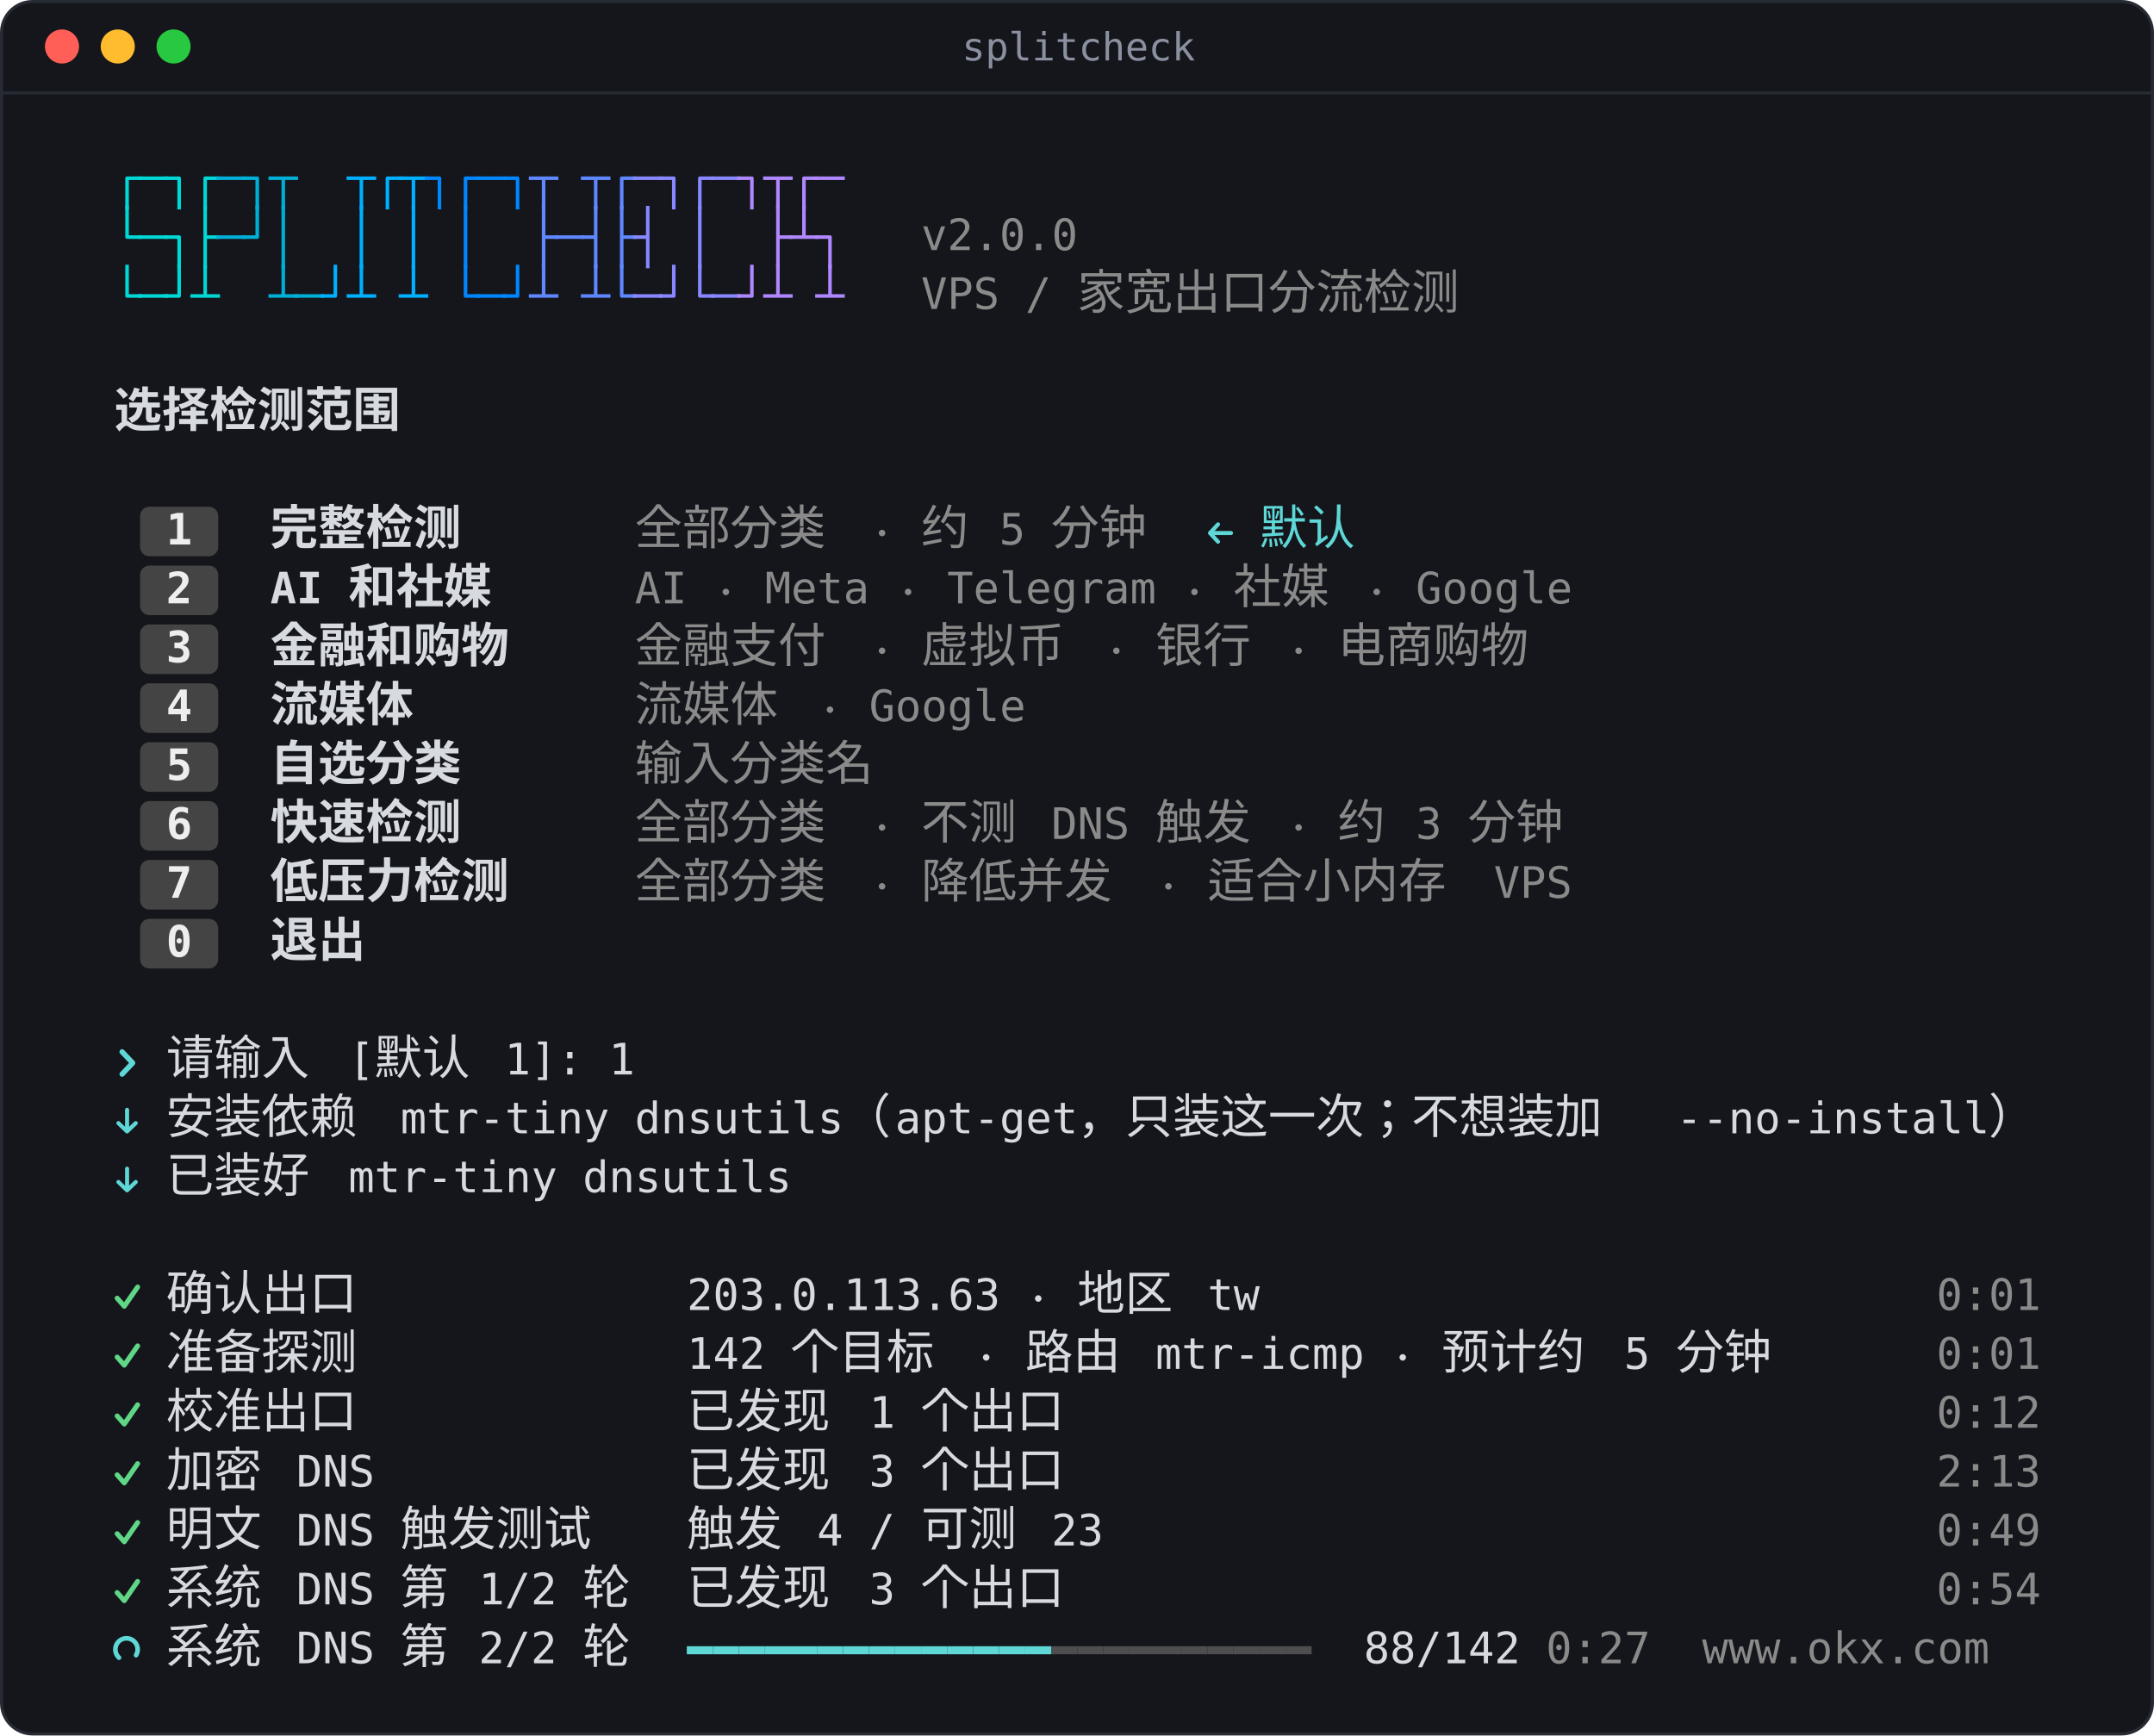
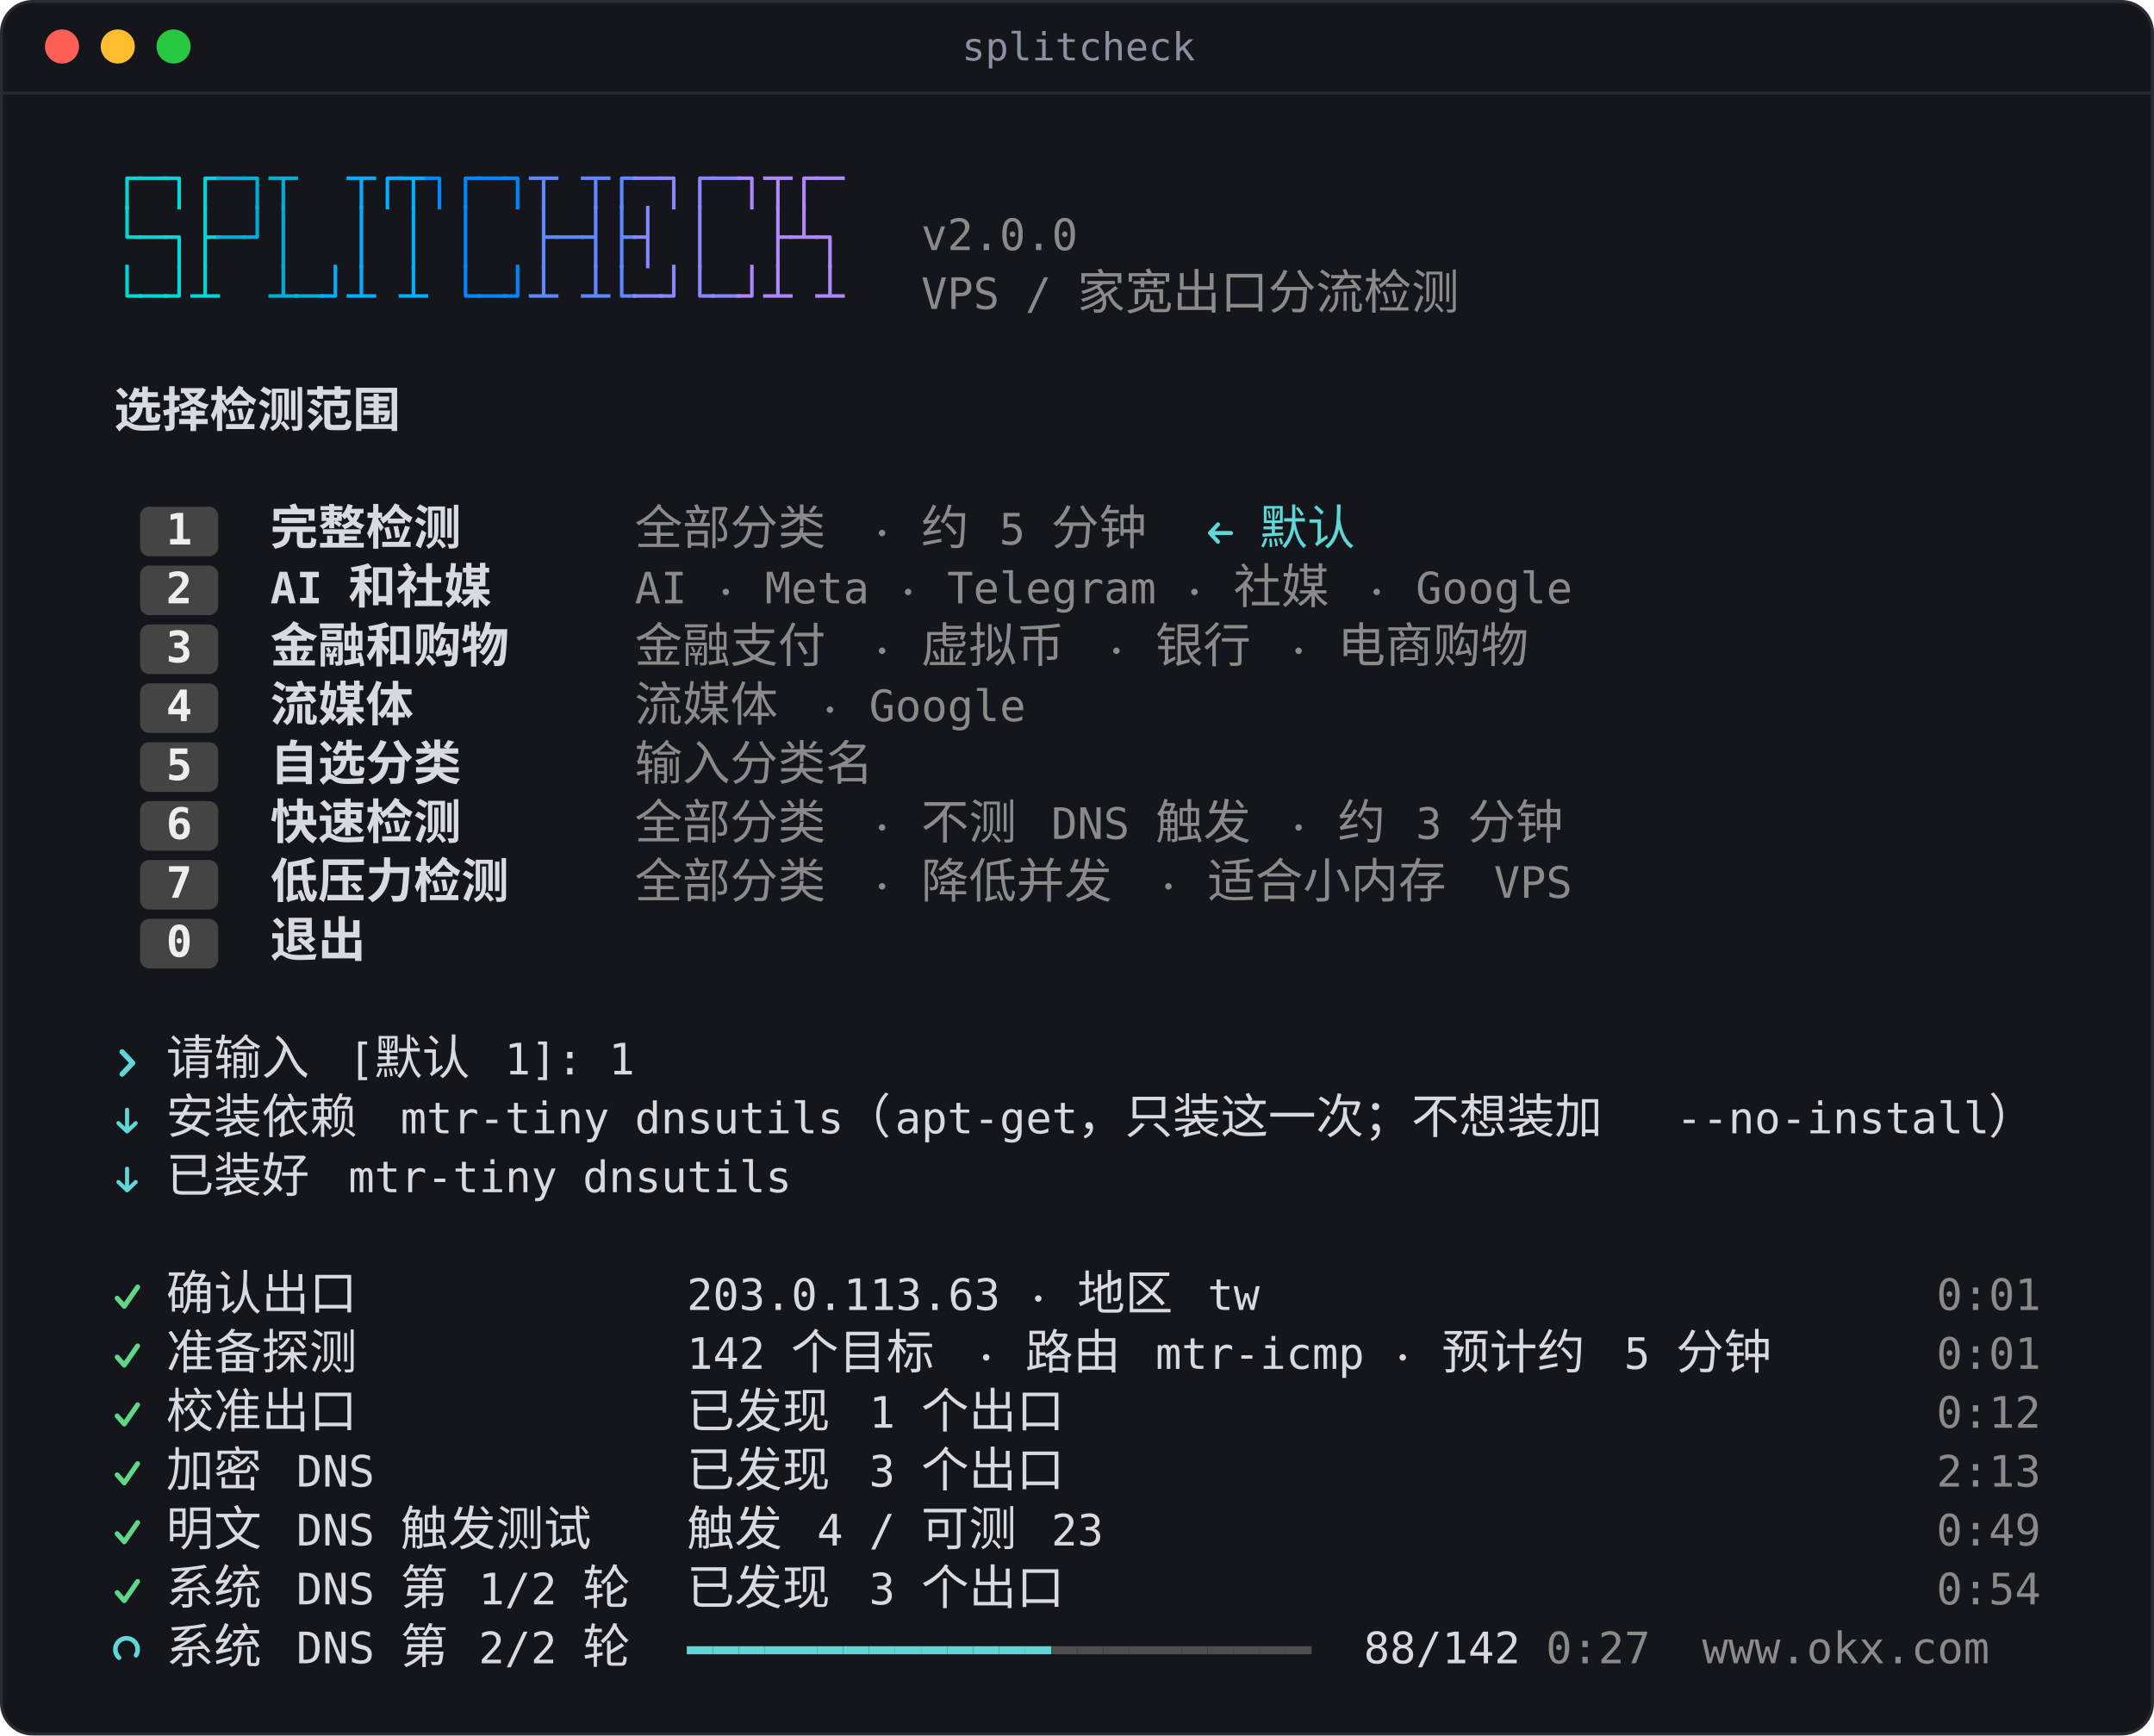
- <svg xmlns="http://www.w3.org/2000/svg" width="695" height="560" viewBox="0 0 695 560" font-family="ui-monospace,'Cascadia Mono','SF Mono',Menlo,Consolas,'DejaVu Sans Mono','Liberation Mono',monospace" font-size="14">
+ <svg xmlns="http://www.w3.org/2000/svg" width="695" height="560" viewBox="0 0 695 560" font-family="ui-monospace,'Cascadia Mono','SF Mono',Menlo,Consolas,'DejaVu Sans Mono','Liberation Mono','PingFang SC','Hiragino Sans GB','Microsoft YaHei','Noto Sans CJK SC','Source Han Sans SC','WenQuanYi Micro Hei',monospace" font-size="14">
  <rect x="0.5" y="0.5" width="694" height="559" rx="10" fill="#14161b" stroke="#262a33" />
  <path d="M0.5,30H694.7" stroke="#262a33" />
  <circle cx="20" cy="15.0" r="5.5" fill="#ff5f57" />
  <circle cx="38" cy="15.0" r="5.5" fill="#febc2e" />
  <circle cx="56" cy="15.0" r="5.5" fill="#28c840" />
  <text x="348" y="19.5" text-anchor="middle" fill="#8b90a0" font-size="12.5">splitcheck</text>
  <path d="M45.20,57.50L41.00,57.50L41.00,67.00" fill="none" stroke="#00d7d7" stroke-width="1.15" stroke-linecap="square" stroke-linejoin="round" />
  <path d="M45.20,57.50L53.60,57.50" fill="none" stroke="#00d7d7" stroke-width="1.15" stroke-linecap="square" stroke-linejoin="round" />
  <path d="M53.60,57.50L57.80,57.50L57.80,67.00" fill="none" stroke="#00d7d7" stroke-width="1.15" stroke-linecap="square" stroke-linejoin="round" />
  <path d="M70.40,57.50L66.20,57.50L66.20,67.00" fill="none" stroke="#00d7d7" stroke-width="1.15" stroke-linecap="square" stroke-linejoin="round" />
  <path d="M70.40,57.50L78.80,57.50" fill="none" stroke="#00afd7" stroke-width="1.15" stroke-linecap="square" stroke-linejoin="round" />
  <path d="M78.80,57.50L83.00,57.50L83.00,67.00" fill="none" stroke="#00afd7" stroke-width="1.15" stroke-linecap="square" stroke-linejoin="round" />
  <path d="M87.20,57.50L95.60,57.50M91.40,57.50L91.40,67.00" fill="none" stroke="#00afd7" stroke-width="1.15" stroke-linecap="square" stroke-linejoin="round" />
  <path d="M112.40,57.50L120.80,57.50M116.60,57.50L116.60,67.00" fill="none" stroke="#00afff" stroke-width="1.15" stroke-linecap="square" stroke-linejoin="round" />
  <path d="M129.20,57.50L125.00,57.50L125.00,67.00" fill="none" stroke="#00afff" stroke-width="1.15" stroke-linecap="square" stroke-linejoin="round" />
  <path d="M129.20,57.50L137.60,57.50M133.40,57.50L133.40,67.00" fill="none" stroke="#00afff" stroke-width="1.15" stroke-linecap="square" stroke-linejoin="round" />
  <path d="M137.60,57.50L141.80,57.50L141.80,67.00" fill="none" stroke="#0087ff" stroke-width="1.15" stroke-linecap="square" stroke-linejoin="round" />
  <path d="M154.40,57.50L150.20,57.50L150.20,67.00" fill="none" stroke="#0087ff" stroke-width="1.15" stroke-linecap="square" stroke-linejoin="round" />
  <path d="M154.40,57.50L162.80,57.50" fill="none" stroke="#0087ff" stroke-width="1.15" stroke-linecap="square" stroke-linejoin="round" />
  <path d="M162.80,57.50L167.00,57.50L167.00,67.00" fill="none" stroke="#0087ff" stroke-width="1.15" stroke-linecap="square" stroke-linejoin="round" />
  <path d="M171.20,57.50L179.60,57.50M175.40,57.50L175.40,67.00" fill="none" stroke="#5f87ff" stroke-width="1.15" stroke-linecap="square" stroke-linejoin="round" />
  <path d="M188.00,57.50L196.40,57.50M192.20,57.50L192.20,67.00" fill="none" stroke="#5f87ff" stroke-width="1.15" stroke-linecap="square" stroke-linejoin="round" />
  <path d="M204.80,57.50L200.60,57.50L200.60,67.00" fill="none" stroke="#5f87ff" stroke-width="1.15" stroke-linecap="square" stroke-linejoin="round" />
  <path d="M204.80,57.50L213.20,57.50" fill="none" stroke="#8787ff" stroke-width="1.15" stroke-linecap="square" stroke-linejoin="round" />
  <path d="M213.20,57.50L217.40,57.50L217.40,67.00" fill="none" stroke="#8787ff" stroke-width="1.15" stroke-linecap="square" stroke-linejoin="round" />
  <path d="M230.00,57.50L225.80,57.50L225.80,67.00" fill="none" stroke="#8787ff" stroke-width="1.15" stroke-linecap="square" stroke-linejoin="round" />
  <path d="M230.00,57.50L238.40,57.50" fill="none" stroke="#8787ff" stroke-width="1.15" stroke-linecap="square" stroke-linejoin="round" />
  <path d="M238.40,57.50L242.60,57.50L242.60,67.00" fill="none" stroke="#af87ff" stroke-width="1.15" stroke-linecap="square" stroke-linejoin="round" />
  <path d="M246.80,57.50L255.20,57.50M251.00,57.50L251.00,67.00" fill="none" stroke="#af87ff" stroke-width="1.15" stroke-linecap="square" stroke-linejoin="round" />
  <path d="M263.60,57.50L259.40,57.50L259.40,67.00" fill="none" stroke="#af87ff" stroke-width="1.15" stroke-linecap="square" stroke-linejoin="round" />
  <path d="M263.60,57.50L272.00,57.50" fill="none" stroke="#af87ff" stroke-width="1.15" stroke-linecap="square" stroke-linejoin="round" />
  <path d="M41.00,67.00L41.00,76.50L45.20,76.50" fill="none" stroke="#00d7d7" stroke-width="1.15" stroke-linecap="square" stroke-linejoin="round" />
  <path d="M45.20,76.50L53.60,76.50" fill="none" stroke="#00d7d7" stroke-width="1.15" stroke-linecap="square" stroke-linejoin="round" />
  <path d="M53.60,76.50L57.80,76.50L57.80,86.00" fill="none" stroke="#00d7d7" stroke-width="1.15" stroke-linecap="square" stroke-linejoin="round" />
  <path d="M66.20,67.00L66.20,86.00M66.20,76.50L70.40,76.50" fill="none" stroke="#00d7d7" stroke-width="1.15" stroke-linecap="square" stroke-linejoin="round" />
  <path d="M70.40,76.50L78.80,76.50" fill="none" stroke="#00afd7" stroke-width="1.15" stroke-linecap="square" stroke-linejoin="round" />
  <path d="M83.00,67.00L83.00,76.50L78.80,76.50" fill="none" stroke="#00afd7" stroke-width="1.15" stroke-linecap="square" stroke-linejoin="round" />
  <path d="M91.40,67.00L91.40,86.00" fill="none" stroke="#00afd7" stroke-width="1.15" stroke-linecap="square" stroke-linejoin="round" />
  <path d="M116.60,67.00L116.60,86.00" fill="none" stroke="#00afff" stroke-width="1.15" stroke-linecap="square" stroke-linejoin="round" />
  <path d="M133.40,67.00L133.40,86.00" fill="none" stroke="#00afff" stroke-width="1.15" stroke-linecap="square" stroke-linejoin="round" />
  <path d="M150.20,67.00L150.20,86.00" fill="none" stroke="#0087ff" stroke-width="1.15" stroke-linecap="square" stroke-linejoin="round" />
  <path d="M175.40,67.00L175.40,86.00M175.40,76.50L179.60,76.50" fill="none" stroke="#5f87ff" stroke-width="1.15" stroke-linecap="square" stroke-linejoin="round" />
  <path d="M179.60,76.50L188.00,76.50" fill="none" stroke="#5f87ff" stroke-width="1.15" stroke-linecap="square" stroke-linejoin="round" />
  <path d="M192.20,67.00L192.20,86.00M192.20,76.50L188.00,76.50" fill="none" stroke="#5f87ff" stroke-width="1.15" stroke-linecap="square" stroke-linejoin="round" />
  <path d="M200.60,67.00L200.60,86.00M200.60,76.50L204.80,76.50" fill="none" stroke="#5f87ff" stroke-width="1.15" stroke-linecap="square" stroke-linejoin="round" />
  <path d="M209.00,67.00L209.00,86.00M209.00,76.50L204.80,76.50" fill="none" stroke="#8787ff" stroke-width="1.15" stroke-linecap="square" stroke-linejoin="round" />
  <path d="M225.80,67.00L225.80,86.00" fill="none" stroke="#8787ff" stroke-width="1.15" stroke-linecap="square" stroke-linejoin="round" />
  <path d="M251.00,67.00L251.00,86.00M251.00,76.50L255.20,76.50" fill="none" stroke="#af87ff" stroke-width="1.15" stroke-linecap="square" stroke-linejoin="round" />
  <path d="M255.20,76.50L263.60,76.50M259.40,76.50L259.40,67.00" fill="none" stroke="#af87ff" stroke-width="1.15" stroke-linecap="square" stroke-linejoin="round" />
  <path d="M263.60,76.50L267.80,76.50L267.80,86.00" fill="none" stroke="#af87ff" stroke-width="1.15" stroke-linecap="square" stroke-linejoin="round" />
  <text x="297.2" y="80.7" textLength="50.4" lengthAdjust="spacing" fill="#8a8a8a">v2.0.0</text>
  <path d="M41.00,86.00L41.00,95.50L45.20,95.50" fill="none" stroke="#00d7d7" stroke-width="1.15" stroke-linecap="square" stroke-linejoin="round" />
  <path d="M45.20,95.50L53.60,95.50" fill="none" stroke="#00d7d7" stroke-width="1.15" stroke-linecap="square" stroke-linejoin="round" />
  <path d="M57.80,86.00L57.80,95.50L53.60,95.50" fill="none" stroke="#00d7d7" stroke-width="1.15" stroke-linecap="square" stroke-linejoin="round" />
  <path d="M62.00,95.50L70.40,95.50M66.20,95.50L66.20,86.00" fill="none" stroke="#00d7d7" stroke-width="1.15" stroke-linecap="square" stroke-linejoin="round" />
  <path d="M87.20,95.50L95.60,95.50M91.40,95.50L91.40,86.00" fill="none" stroke="#00afd7" stroke-width="1.15" stroke-linecap="square" stroke-linejoin="round" />
  <path d="M95.60,95.50L104.00,95.50" fill="none" stroke="#00afd7" stroke-width="1.15" stroke-linecap="square" stroke-linejoin="round" />
  <path d="M108.20,86.00L108.20,95.50L104.00,95.50" fill="none" stroke="#00afff" stroke-width="1.15" stroke-linecap="square" stroke-linejoin="round" />
  <path d="M112.40,95.50L120.80,95.50M116.60,95.50L116.60,86.00" fill="none" stroke="#00afff" stroke-width="1.15" stroke-linecap="square" stroke-linejoin="round" />
  <path d="M129.20,95.50L137.60,95.50M133.40,95.50L133.40,86.00" fill="none" stroke="#00afff" stroke-width="1.15" stroke-linecap="square" stroke-linejoin="round" />
  <path d="M150.20,86.00L150.20,95.50L154.40,95.50" fill="none" stroke="#0087ff" stroke-width="1.15" stroke-linecap="square" stroke-linejoin="round" />
  <path d="M154.40,95.50L162.80,95.50" fill="none" stroke="#0087ff" stroke-width="1.15" stroke-linecap="square" stroke-linejoin="round" />
  <path d="M167.00,86.00L167.00,95.50L162.80,95.50" fill="none" stroke="#0087ff" stroke-width="1.15" stroke-linecap="square" stroke-linejoin="round" />
  <path d="M171.20,95.50L179.60,95.50M175.40,95.50L175.40,86.00" fill="none" stroke="#5f87ff" stroke-width="1.15" stroke-linecap="square" stroke-linejoin="round" />
  <path d="M188.00,95.50L196.40,95.50M192.20,95.50L192.20,86.00" fill="none" stroke="#5f87ff" stroke-width="1.15" stroke-linecap="square" stroke-linejoin="round" />
  <path d="M200.60,86.00L200.60,95.50L204.80,95.50" fill="none" stroke="#5f87ff" stroke-width="1.15" stroke-linecap="square" stroke-linejoin="round" />
  <path d="M204.80,95.50L213.20,95.50" fill="none" stroke="#8787ff" stroke-width="1.15" stroke-linecap="square" stroke-linejoin="round" />
  <path d="M217.40,86.00L217.40,95.50L213.20,95.50" fill="none" stroke="#8787ff" stroke-width="1.15" stroke-linecap="square" stroke-linejoin="round" />
  <path d="M225.80,86.00L225.80,95.50L230.00,95.50" fill="none" stroke="#8787ff" stroke-width="1.15" stroke-linecap="square" stroke-linejoin="round" />
  <path d="M230.00,95.50L238.40,95.50" fill="none" stroke="#8787ff" stroke-width="1.15" stroke-linecap="square" stroke-linejoin="round" />
  <path d="M242.60,86.00L242.60,95.50L238.40,95.50" fill="none" stroke="#af87ff" stroke-width="1.15" stroke-linecap="square" stroke-linejoin="round" />
  <path d="M246.80,95.50L255.20,95.50M251.00,95.50L251.00,86.00" fill="none" stroke="#af87ff" stroke-width="1.15" stroke-linecap="square" stroke-linejoin="round" />
  <path d="M263.60,95.50L272.00,95.50M267.80,95.50L267.80,86.00" fill="none" stroke="#af87ff" stroke-width="1.15" stroke-linecap="square" stroke-linejoin="round" />
  <text x="297.2" y="99.7" textLength="25.2" lengthAdjust="spacing" fill="#8a8a8a">VPS</text>
  <text x="330.8" y="99.7" textLength="8.4" lengthAdjust="spacing" fill="#8a8a8a">/</text>
  <text x="347.6" y="99.7" textLength="134.4" lengthAdjust="spacing" fill="#8a8a8a" font-size="15.4">家宽出口分流检测</text>
  <text x="36.8" y="137.7" textLength="100.8" lengthAdjust="spacing" fill="#d7dae0" font-size="15.4" font-weight="700">选择检测范围</text>
  <rect x="45.2" y="163.5" width="25.2" height="16" rx="3" fill="#444444" />
  <text x="53.6" y="175.7" textLength="8.4" lengthAdjust="spacing" fill="#eeeeee" font-weight="700">1</text>
  <text x="87.2" y="175.7" textLength="67.2" lengthAdjust="spacing" fill="#d7dae0" font-size="15.4" font-weight="700">完整检测</text>
  <text x="204.8" y="175.7" textLength="67.2" lengthAdjust="spacing" fill="#8a8a8a" font-size="15.4">全部分类</text>
  <circle cx="284.60" cy="172.00" r="1.05" fill="#8a8a8a" />
  <text x="297.2" y="175.7" textLength="16.8" lengthAdjust="spacing" fill="#8a8a8a" font-size="15.4">约</text>
  <text x="322.4" y="175.7" textLength="8.4" lengthAdjust="spacing" fill="#8a8a8a">5</text>
  <text x="339.2" y="175.7" textLength="33.6" lengthAdjust="spacing" fill="#8a8a8a" font-size="15.4">分钟</text>
  <path d="M397.20,172.00L390.40,172.00M393.00,169.20L390.40,172.00L393.00,174.80" stroke-width="1.3" fill="none" stroke="#5fd7d7" stroke-linecap="round" stroke-linejoin="round" />
  <text x="406.4" y="175.7" textLength="33.6" lengthAdjust="spacing" fill="#5fd7d7" font-size="15.4">默认</text>
  <rect x="45.2" y="182.5" width="25.2" height="16" rx="3" fill="#444444" />
  <text x="53.6" y="194.7" textLength="8.4" lengthAdjust="spacing" fill="#eeeeee" font-weight="700">2</text>
  <text x="87.2" y="194.7" textLength="16.8" lengthAdjust="spacing" fill="#d7dae0" font-weight="700">AI</text>
  <text x="112.4" y="194.7" textLength="50.4" lengthAdjust="spacing" fill="#d7dae0" font-size="15.4" font-weight="700">和社媒</text>
  <text x="204.8" y="194.7" textLength="16.8" lengthAdjust="spacing" fill="#8a8a8a">AI</text>
  <circle cx="234.20" cy="191.00" r="1.05" fill="#8a8a8a" />
  <text x="246.8" y="194.7" textLength="33.6" lengthAdjust="spacing" fill="#8a8a8a">Meta</text>
  <circle cx="293.00" cy="191.00" r="1.05" fill="#8a8a8a" />
  <text x="305.6" y="194.7" textLength="67.2" lengthAdjust="spacing" fill="#8a8a8a">Telegram</text>
  <circle cx="385.40" cy="191.00" r="1.05" fill="#8a8a8a" />
  <text x="398.0" y="194.7" textLength="33.6" lengthAdjust="spacing" fill="#8a8a8a" font-size="15.4">社媒</text>
  <circle cx="444.20" cy="191.00" r="1.05" fill="#8a8a8a" />
  <text x="456.8" y="194.7" textLength="50.4" lengthAdjust="spacing" fill="#8a8a8a">Google</text>
  <rect x="45.2" y="201.5" width="25.2" height="16" rx="3" fill="#444444" />
  <text x="53.6" y="213.7" textLength="8.4" lengthAdjust="spacing" fill="#eeeeee" font-weight="700">3</text>
  <text x="87.2" y="213.7" textLength="84.0" lengthAdjust="spacing" fill="#d7dae0" font-size="15.4" font-weight="700">金融和购物</text>
  <text x="204.8" y="213.7" textLength="67.2" lengthAdjust="spacing" fill="#8a8a8a" font-size="15.4">金融支付</text>
  <circle cx="284.60" cy="210.00" r="1.05" fill="#8a8a8a" />
  <text x="297.2" y="213.7" textLength="50.4" lengthAdjust="spacing" fill="#8a8a8a" font-size="15.4">虚拟币</text>
  <circle cx="360.20" cy="210.00" r="1.05" fill="#8a8a8a" />
  <text x="372.8" y="213.7" textLength="33.6" lengthAdjust="spacing" fill="#8a8a8a" font-size="15.4">银行</text>
  <circle cx="419.00" cy="210.00" r="1.05" fill="#8a8a8a" />
  <text x="431.6" y="213.7" textLength="67.2" lengthAdjust="spacing" fill="#8a8a8a" font-size="15.4">电商购物</text>
  <rect x="45.2" y="220.5" width="25.2" height="16" rx="3" fill="#444444" />
  <text x="53.6" y="232.7" textLength="8.4" lengthAdjust="spacing" fill="#eeeeee" font-weight="700">4</text>
  <text x="87.2" y="232.7" textLength="50.4" lengthAdjust="spacing" fill="#d7dae0" font-size="15.4" font-weight="700">流媒体</text>
  <text x="204.8" y="232.7" textLength="50.4" lengthAdjust="spacing" fill="#8a8a8a" font-size="15.4">流媒体</text>
  <circle cx="267.80" cy="229.00" r="1.05" fill="#8a8a8a" />
  <text x="280.4" y="232.7" textLength="50.4" lengthAdjust="spacing" fill="#8a8a8a">Google</text>
  <rect x="45.2" y="239.5" width="25.2" height="16" rx="3" fill="#444444" />
  <text x="53.6" y="251.7" textLength="8.4" lengthAdjust="spacing" fill="#eeeeee" font-weight="700">5</text>
  <text x="87.2" y="251.7" textLength="67.2" lengthAdjust="spacing" fill="#d7dae0" font-size="15.4" font-weight="700">自选分类</text>
  <text x="204.8" y="251.7" textLength="84.0" lengthAdjust="spacing" fill="#8a8a8a" font-size="15.4">输入分类名</text>
  <rect x="45.2" y="258.5" width="25.2" height="16" rx="3" fill="#444444" />
  <text x="53.6" y="270.7" textLength="8.4" lengthAdjust="spacing" fill="#eeeeee" font-weight="700">6</text>
  <text x="87.2" y="270.7" textLength="67.2" lengthAdjust="spacing" fill="#d7dae0" font-size="15.4" font-weight="700">快速检测</text>
  <text x="204.8" y="270.7" textLength="67.2" lengthAdjust="spacing" fill="#8a8a8a" font-size="15.4">全部分类</text>
  <circle cx="284.60" cy="267.00" r="1.05" fill="#8a8a8a" />
  <text x="297.2" y="270.7" textLength="33.6" lengthAdjust="spacing" fill="#8a8a8a" font-size="15.4">不测</text>
  <text x="339.2" y="270.7" textLength="25.2" lengthAdjust="spacing" fill="#8a8a8a">DNS</text>
  <text x="372.8" y="270.7" textLength="33.6" lengthAdjust="spacing" fill="#8a8a8a" font-size="15.4">触发</text>
  <circle cx="419.00" cy="267.00" r="1.05" fill="#8a8a8a" />
  <text x="431.6" y="270.7" textLength="16.8" lengthAdjust="spacing" fill="#8a8a8a" font-size="15.4">约</text>
  <text x="456.8" y="270.7" textLength="8.4" lengthAdjust="spacing" fill="#8a8a8a">3</text>
  <text x="473.6" y="270.7" textLength="33.6" lengthAdjust="spacing" fill="#8a8a8a" font-size="15.4">分钟</text>
  <rect x="45.2" y="277.5" width="25.2" height="16" rx="3" fill="#444444" />
  <text x="53.6" y="289.7" textLength="8.4" lengthAdjust="spacing" fill="#eeeeee" font-weight="700">7</text>
  <text x="87.2" y="289.7" textLength="84.0" lengthAdjust="spacing" fill="#d7dae0" font-size="15.4" font-weight="700">低压力检测</text>
  <text x="204.8" y="289.7" textLength="67.2" lengthAdjust="spacing" fill="#8a8a8a" font-size="15.4">全部分类</text>
  <circle cx="284.60" cy="286.00" r="1.05" fill="#8a8a8a" />
  <text x="297.2" y="289.7" textLength="67.2" lengthAdjust="spacing" fill="#8a8a8a" font-size="15.4">降低并发</text>
  <circle cx="377.00" cy="286.00" r="1.05" fill="#8a8a8a" />
  <text x="389.6" y="289.7" textLength="84.0" lengthAdjust="spacing" fill="#8a8a8a" font-size="15.4">适合小内存</text>
  <text x="482.0" y="289.7" textLength="25.2" lengthAdjust="spacing" fill="#8a8a8a">VPS</text>
  <rect x="45.2" y="296.5" width="25.2" height="16" rx="3" fill="#444444" />
  <text x="53.6" y="308.7" textLength="8.4" lengthAdjust="spacing" fill="#eeeeee" font-weight="700">0</text>
  <text x="87.2" y="308.7" textLength="33.6" lengthAdjust="spacing" fill="#d7dae0" font-size="15.4" font-weight="700">退出</text>
  <path d="M39.40,339.40L42.80,343.00L39.40,346.60" stroke-width="1.7" fill="none" stroke="#5fd7d7" stroke-linecap="round" stroke-linejoin="round" />
  <text x="53.6" y="346.7" textLength="50.4" lengthAdjust="spacing" fill="#d7dae0" font-size="15.4">请输入</text>
  <text x="112.4" y="346.7" textLength="8.4" lengthAdjust="spacing" fill="#d7dae0">[</text>
  <text x="120.8" y="346.7" textLength="33.6" lengthAdjust="spacing" fill="#d7dae0" font-size="15.4">默认</text>
  <text x="162.8" y="346.7" textLength="25.2" lengthAdjust="spacing" fill="#d7dae0">1]:</text>
  <text x="196.4" y="346.7" textLength="8.4" lengthAdjust="spacing" fill="#d7dae0">1</text>
  <path d="M41.00,358.10L41.00,365.10M38.20,362.40L41.00,365.10L43.80,362.40" stroke-width="1.3" fill="none" stroke="#5fd7d7" stroke-linecap="round" stroke-linejoin="round" />
  <text x="53.6" y="365.7" textLength="67.2" lengthAdjust="spacing" fill="#d7dae0" font-size="15.4">安装依赖</text>
  <text x="129.2" y="365.7" textLength="67.2" lengthAdjust="spacing" fill="#d7dae0">mtr-tiny</text>
  <text x="204.8" y="365.7" textLength="67.2" lengthAdjust="spacing" fill="#d7dae0">dnsutils</text>
  <text x="272.0" y="365.7" textLength="16.8" lengthAdjust="spacing" fill="#d7dae0" font-size="15.4">（</text>
  <text x="288.8" y="365.7" textLength="58.8" lengthAdjust="spacing" fill="#d7dae0">apt-get</text>
  <text x="347.6" y="365.7" textLength="184.8" lengthAdjust="spacing" fill="#d7dae0" font-size="15.4">，只装这一次；不想装加</text>
  <text x="540.8" y="365.7" textLength="100.8" lengthAdjust="spacing" fill="#d7dae0">--no-install</text>
  <text x="641.6" y="365.7" textLength="16.8" lengthAdjust="spacing" fill="#d7dae0" font-size="15.4">）</text>
  <path d="M41.00,377.10L41.00,384.10M38.20,381.40L41.00,384.10L43.80,381.40" stroke-width="1.3" fill="none" stroke="#5fd7d7" stroke-linecap="round" stroke-linejoin="round" />
  <text x="53.6" y="384.7" textLength="50.4" lengthAdjust="spacing" fill="#d7dae0" font-size="15.4">已装好</text>
  <text x="112.4" y="384.7" textLength="67.2" lengthAdjust="spacing" fill="#d7dae0">mtr-tiny</text>
  <text x="188.0" y="384.7" textLength="67.2" lengthAdjust="spacing" fill="#d7dae0">dnsutils</text>
  <path d="M37.80,418.90L40.10,421.50L44.40,415.30" stroke-width="1.6" fill="none" stroke="#5fd787" stroke-linecap="round" stroke-linejoin="round" />
  <text x="53.6" y="422.7" textLength="67.2" lengthAdjust="spacing" fill="#d7dae0" font-size="15.4">确认出口</text>
  <text x="221.6" y="422.7" textLength="100.8" lengthAdjust="spacing" fill="#d7dae0">203.0.113.63</text>
  <circle cx="335.00" cy="419.00" r="1.05" fill="#d7dae0" />
  <text x="347.6" y="422.7" textLength="33.6" lengthAdjust="spacing" fill="#d7dae0" font-size="15.4">地区</text>
  <text x="389.6" y="422.7" textLength="16.8" lengthAdjust="spacing" fill="#d7dae0">tw</text>
  <text x="624.8" y="422.7" textLength="33.6" lengthAdjust="spacing" fill="#8a8a8a">0:01</text>
  <path d="M37.80,437.90L40.10,440.50L44.40,434.30" stroke-width="1.6" fill="none" stroke="#5fd787" stroke-linecap="round" stroke-linejoin="round" />
  <text x="53.6" y="441.7" textLength="67.2" lengthAdjust="spacing" fill="#d7dae0" font-size="15.4">准备探测</text>
  <text x="221.6" y="441.7" textLength="25.2" lengthAdjust="spacing" fill="#d7dae0">142</text>
  <text x="255.2" y="441.7" textLength="50.4" lengthAdjust="spacing" fill="#d7dae0" font-size="15.4">个目标</text>
  <circle cx="318.20" cy="438.00" r="1.05" fill="#d7dae0" />
  <text x="330.8" y="441.7" textLength="33.6" lengthAdjust="spacing" fill="#d7dae0" font-size="15.4">路由</text>
  <text x="372.8" y="441.7" textLength="67.2" lengthAdjust="spacing" fill="#d7dae0">mtr-icmp</text>
  <circle cx="452.60" cy="438.00" r="1.05" fill="#d7dae0" />
  <text x="465.2" y="441.7" textLength="50.4" lengthAdjust="spacing" fill="#d7dae0" font-size="15.4">预计约</text>
  <text x="524.0" y="441.7" textLength="8.4" lengthAdjust="spacing" fill="#d7dae0">5</text>
  <text x="540.8" y="441.7" textLength="33.6" lengthAdjust="spacing" fill="#d7dae0" font-size="15.4">分钟</text>
  <text x="624.8" y="441.7" textLength="33.6" lengthAdjust="spacing" fill="#8a8a8a">0:01</text>
  <path d="M37.80,456.90L40.10,459.50L44.40,453.30" stroke-width="1.6" fill="none" stroke="#5fd787" stroke-linecap="round" stroke-linejoin="round" />
  <text x="53.6" y="460.7" textLength="67.2" lengthAdjust="spacing" fill="#d7dae0" font-size="15.4">校准出口</text>
  <text x="221.6" y="460.7" textLength="50.4" lengthAdjust="spacing" fill="#d7dae0" font-size="15.4">已发现</text>
  <text x="280.4" y="460.7" textLength="8.4" lengthAdjust="spacing" fill="#d7dae0">1</text>
  <text x="297.2" y="460.7" textLength="50.4" lengthAdjust="spacing" fill="#d7dae0" font-size="15.4">个出口</text>
  <text x="624.8" y="460.7" textLength="33.6" lengthAdjust="spacing" fill="#8a8a8a">0:12</text>
  <path d="M37.80,475.90L40.10,478.50L44.40,472.30" stroke-width="1.6" fill="none" stroke="#5fd787" stroke-linecap="round" stroke-linejoin="round" />
  <text x="53.6" y="479.7" textLength="33.6" lengthAdjust="spacing" fill="#d7dae0" font-size="15.4">加密</text>
  <text x="95.6" y="479.7" textLength="25.2" lengthAdjust="spacing" fill="#d7dae0">DNS</text>
  <text x="221.6" y="479.7" textLength="50.4" lengthAdjust="spacing" fill="#d7dae0" font-size="15.4">已发现</text>
  <text x="280.4" y="479.7" textLength="8.4" lengthAdjust="spacing" fill="#d7dae0">3</text>
  <text x="297.2" y="479.7" textLength="50.4" lengthAdjust="spacing" fill="#d7dae0" font-size="15.4">个出口</text>
  <text x="624.8" y="479.7" textLength="33.6" lengthAdjust="spacing" fill="#8a8a8a">2:13</text>
  <path d="M37.80,494.90L40.10,497.50L44.40,491.30" stroke-width="1.6" fill="none" stroke="#5fd787" stroke-linecap="round" stroke-linejoin="round" />
  <text x="53.6" y="498.7" textLength="33.6" lengthAdjust="spacing" fill="#d7dae0" font-size="15.4">明文</text>
  <text x="95.6" y="498.7" textLength="25.2" lengthAdjust="spacing" fill="#d7dae0">DNS</text>
  <text x="129.2" y="498.7" textLength="67.2" lengthAdjust="spacing" fill="#d7dae0" font-size="15.4">触发测试</text>
  <text x="221.6" y="498.7" textLength="33.6" lengthAdjust="spacing" fill="#d7dae0" font-size="15.4">触发</text>
  <text x="263.6" y="498.7" textLength="8.4" lengthAdjust="spacing" fill="#d7dae0">4</text>
  <text x="280.4" y="498.7" textLength="8.4" lengthAdjust="spacing" fill="#d7dae0">/</text>
  <text x="297.2" y="498.7" textLength="33.6" lengthAdjust="spacing" fill="#d7dae0" font-size="15.4">可测</text>
  <text x="339.2" y="498.7" textLength="16.8" lengthAdjust="spacing" fill="#d7dae0">23</text>
  <text x="624.8" y="498.7" textLength="33.6" lengthAdjust="spacing" fill="#8a8a8a">0:49</text>
  <path d="M37.80,513.90L40.10,516.50L44.40,510.30" stroke-width="1.6" fill="none" stroke="#5fd787" stroke-linecap="round" stroke-linejoin="round" />
  <text x="53.6" y="517.7" textLength="33.6" lengthAdjust="spacing" fill="#d7dae0" font-size="15.4">系统</text>
  <text x="95.6" y="517.7" textLength="25.2" lengthAdjust="spacing" fill="#d7dae0">DNS</text>
  <text x="129.2" y="517.7" textLength="16.8" lengthAdjust="spacing" fill="#d7dae0" font-size="15.4">第</text>
  <text x="154.4" y="517.7" textLength="25.2" lengthAdjust="spacing" fill="#d7dae0">1/2</text>
  <text x="188.0" y="517.7" textLength="16.8" lengthAdjust="spacing" fill="#d7dae0" font-size="15.4">轮</text>
  <text x="221.6" y="517.7" textLength="50.4" lengthAdjust="spacing" fill="#d7dae0" font-size="15.4">已发现</text>
  <text x="280.4" y="517.7" textLength="8.4" lengthAdjust="spacing" fill="#d7dae0">3</text>
  <text x="297.2" y="517.7" textLength="50.4" lengthAdjust="spacing" fill="#d7dae0" font-size="15.4">个出口</text>
  <text x="624.8" y="517.7" textLength="33.6" lengthAdjust="spacing" fill="#8a8a8a">0:54</text>
  <path d="M38.40,534.90A3.6,3.6 0 1 1 43.90,534.10" stroke-width="1.5" fill="none" stroke="#5fd7d7" stroke-linecap="round" stroke-linejoin="round" />
  <text x="53.6" y="536.7" textLength="33.6" lengthAdjust="spacing" fill="#d7dae0" font-size="15.4">系统</text>
  <text x="95.6" y="536.7" textLength="25.2" lengthAdjust="spacing" fill="#d7dae0">DNS</text>
  <text x="129.2" y="536.7" textLength="16.8" lengthAdjust="spacing" fill="#d7dae0" font-size="15.4">第</text>
  <text x="154.4" y="536.7" textLength="25.2" lengthAdjust="spacing" fill="#d7dae0">2/2</text>
  <text x="188.0" y="536.7" textLength="16.8" lengthAdjust="spacing" fill="#d7dae0" font-size="15.4">轮</text>
  <path d="M221.60,532.50L230.00,532.50" fill="none" stroke="#5fd7d7" stroke-width="2.6" stroke-linecap="butt" stroke-linejoin="round" />
  <path d="M230.00,532.50L238.40,532.50" fill="none" stroke="#5fd7d7" stroke-width="2.6" stroke-linecap="butt" stroke-linejoin="round" />
  <path d="M238.40,532.50L246.80,532.50" fill="none" stroke="#5fd7d7" stroke-width="2.6" stroke-linecap="butt" stroke-linejoin="round" />
  <path d="M246.80,532.50L255.20,532.50" fill="none" stroke="#5fd7d7" stroke-width="2.6" stroke-linecap="butt" stroke-linejoin="round" />
  <path d="M255.20,532.50L263.60,532.50" fill="none" stroke="#5fd7d7" stroke-width="2.6" stroke-linecap="butt" stroke-linejoin="round" />
  <path d="M263.60,532.50L272.00,532.50" fill="none" stroke="#5fd7d7" stroke-width="2.6" stroke-linecap="butt" stroke-linejoin="round" />
  <path d="M272.00,532.50L280.40,532.50" fill="none" stroke="#5fd7d7" stroke-width="2.6" stroke-linecap="butt" stroke-linejoin="round" />
  <path d="M280.40,532.50L288.80,532.50" fill="none" stroke="#5fd7d7" stroke-width="2.6" stroke-linecap="butt" stroke-linejoin="round" />
  <path d="M288.80,532.50L297.20,532.50" fill="none" stroke="#5fd7d7" stroke-width="2.6" stroke-linecap="butt" stroke-linejoin="round" />
  <path d="M297.20,532.50L305.60,532.50" fill="none" stroke="#5fd7d7" stroke-width="2.6" stroke-linecap="butt" stroke-linejoin="round" />
  <path d="M305.60,532.50L314.00,532.50" fill="none" stroke="#5fd7d7" stroke-width="2.6" stroke-linecap="butt" stroke-linejoin="round" />
  <path d="M314.00,532.50L322.40,532.50" fill="none" stroke="#5fd7d7" stroke-width="2.6" stroke-linecap="butt" stroke-linejoin="round" />
  <path d="M322.40,532.50L330.80,532.50" fill="none" stroke="#5fd7d7" stroke-width="2.6" stroke-linecap="butt" stroke-linejoin="round" />
  <path d="M330.80,532.50L339.20,532.50" fill="none" stroke="#5fd7d7" stroke-width="2.6" stroke-linecap="butt" stroke-linejoin="round" />
  <path d="M339.20,532.50L347.60,532.50" fill="none" stroke="#4e4e4e" stroke-width="2.6" stroke-linecap="butt" stroke-linejoin="round" />
  <path d="M347.60,532.50L356.00,532.50" fill="none" stroke="#4e4e4e" stroke-width="2.6" stroke-linecap="butt" stroke-linejoin="round" />
  <path d="M356.00,532.50L364.40,532.50" fill="none" stroke="#4e4e4e" stroke-width="2.6" stroke-linecap="butt" stroke-linejoin="round" />
  <path d="M364.40,532.50L372.80,532.50" fill="none" stroke="#4e4e4e" stroke-width="2.6" stroke-linecap="butt" stroke-linejoin="round" />
  <path d="M372.80,532.50L381.20,532.50" fill="none" stroke="#4e4e4e" stroke-width="2.6" stroke-linecap="butt" stroke-linejoin="round" />
  <path d="M381.20,532.50L389.60,532.50" fill="none" stroke="#4e4e4e" stroke-width="2.6" stroke-linecap="butt" stroke-linejoin="round" />
  <path d="M389.60,532.50L398.00,532.50" fill="none" stroke="#4e4e4e" stroke-width="2.6" stroke-linecap="butt" stroke-linejoin="round" />
  <path d="M398.00,532.50L406.40,532.50" fill="none" stroke="#4e4e4e" stroke-width="2.6" stroke-linecap="butt" stroke-linejoin="round" />
  <path d="M406.40,532.50L414.80,532.50" fill="none" stroke="#4e4e4e" stroke-width="2.6" stroke-linecap="butt" stroke-linejoin="round" />
  <path d="M414.80,532.50L423.20,532.50" fill="none" stroke="#4e4e4e" stroke-width="2.6" stroke-linecap="butt" stroke-linejoin="round" />
  <text x="440.0" y="536.7" textLength="50.4" lengthAdjust="spacing" fill="#d7dae0">88/142</text>
  <text x="498.8" y="536.7" textLength="33.6" lengthAdjust="spacing" fill="#8a8a8a">0:27</text>
  <text x="549.2" y="536.7" textLength="92.4" lengthAdjust="spacing" fill="#8a8a8a">www.okx.com</text>
</svg>
